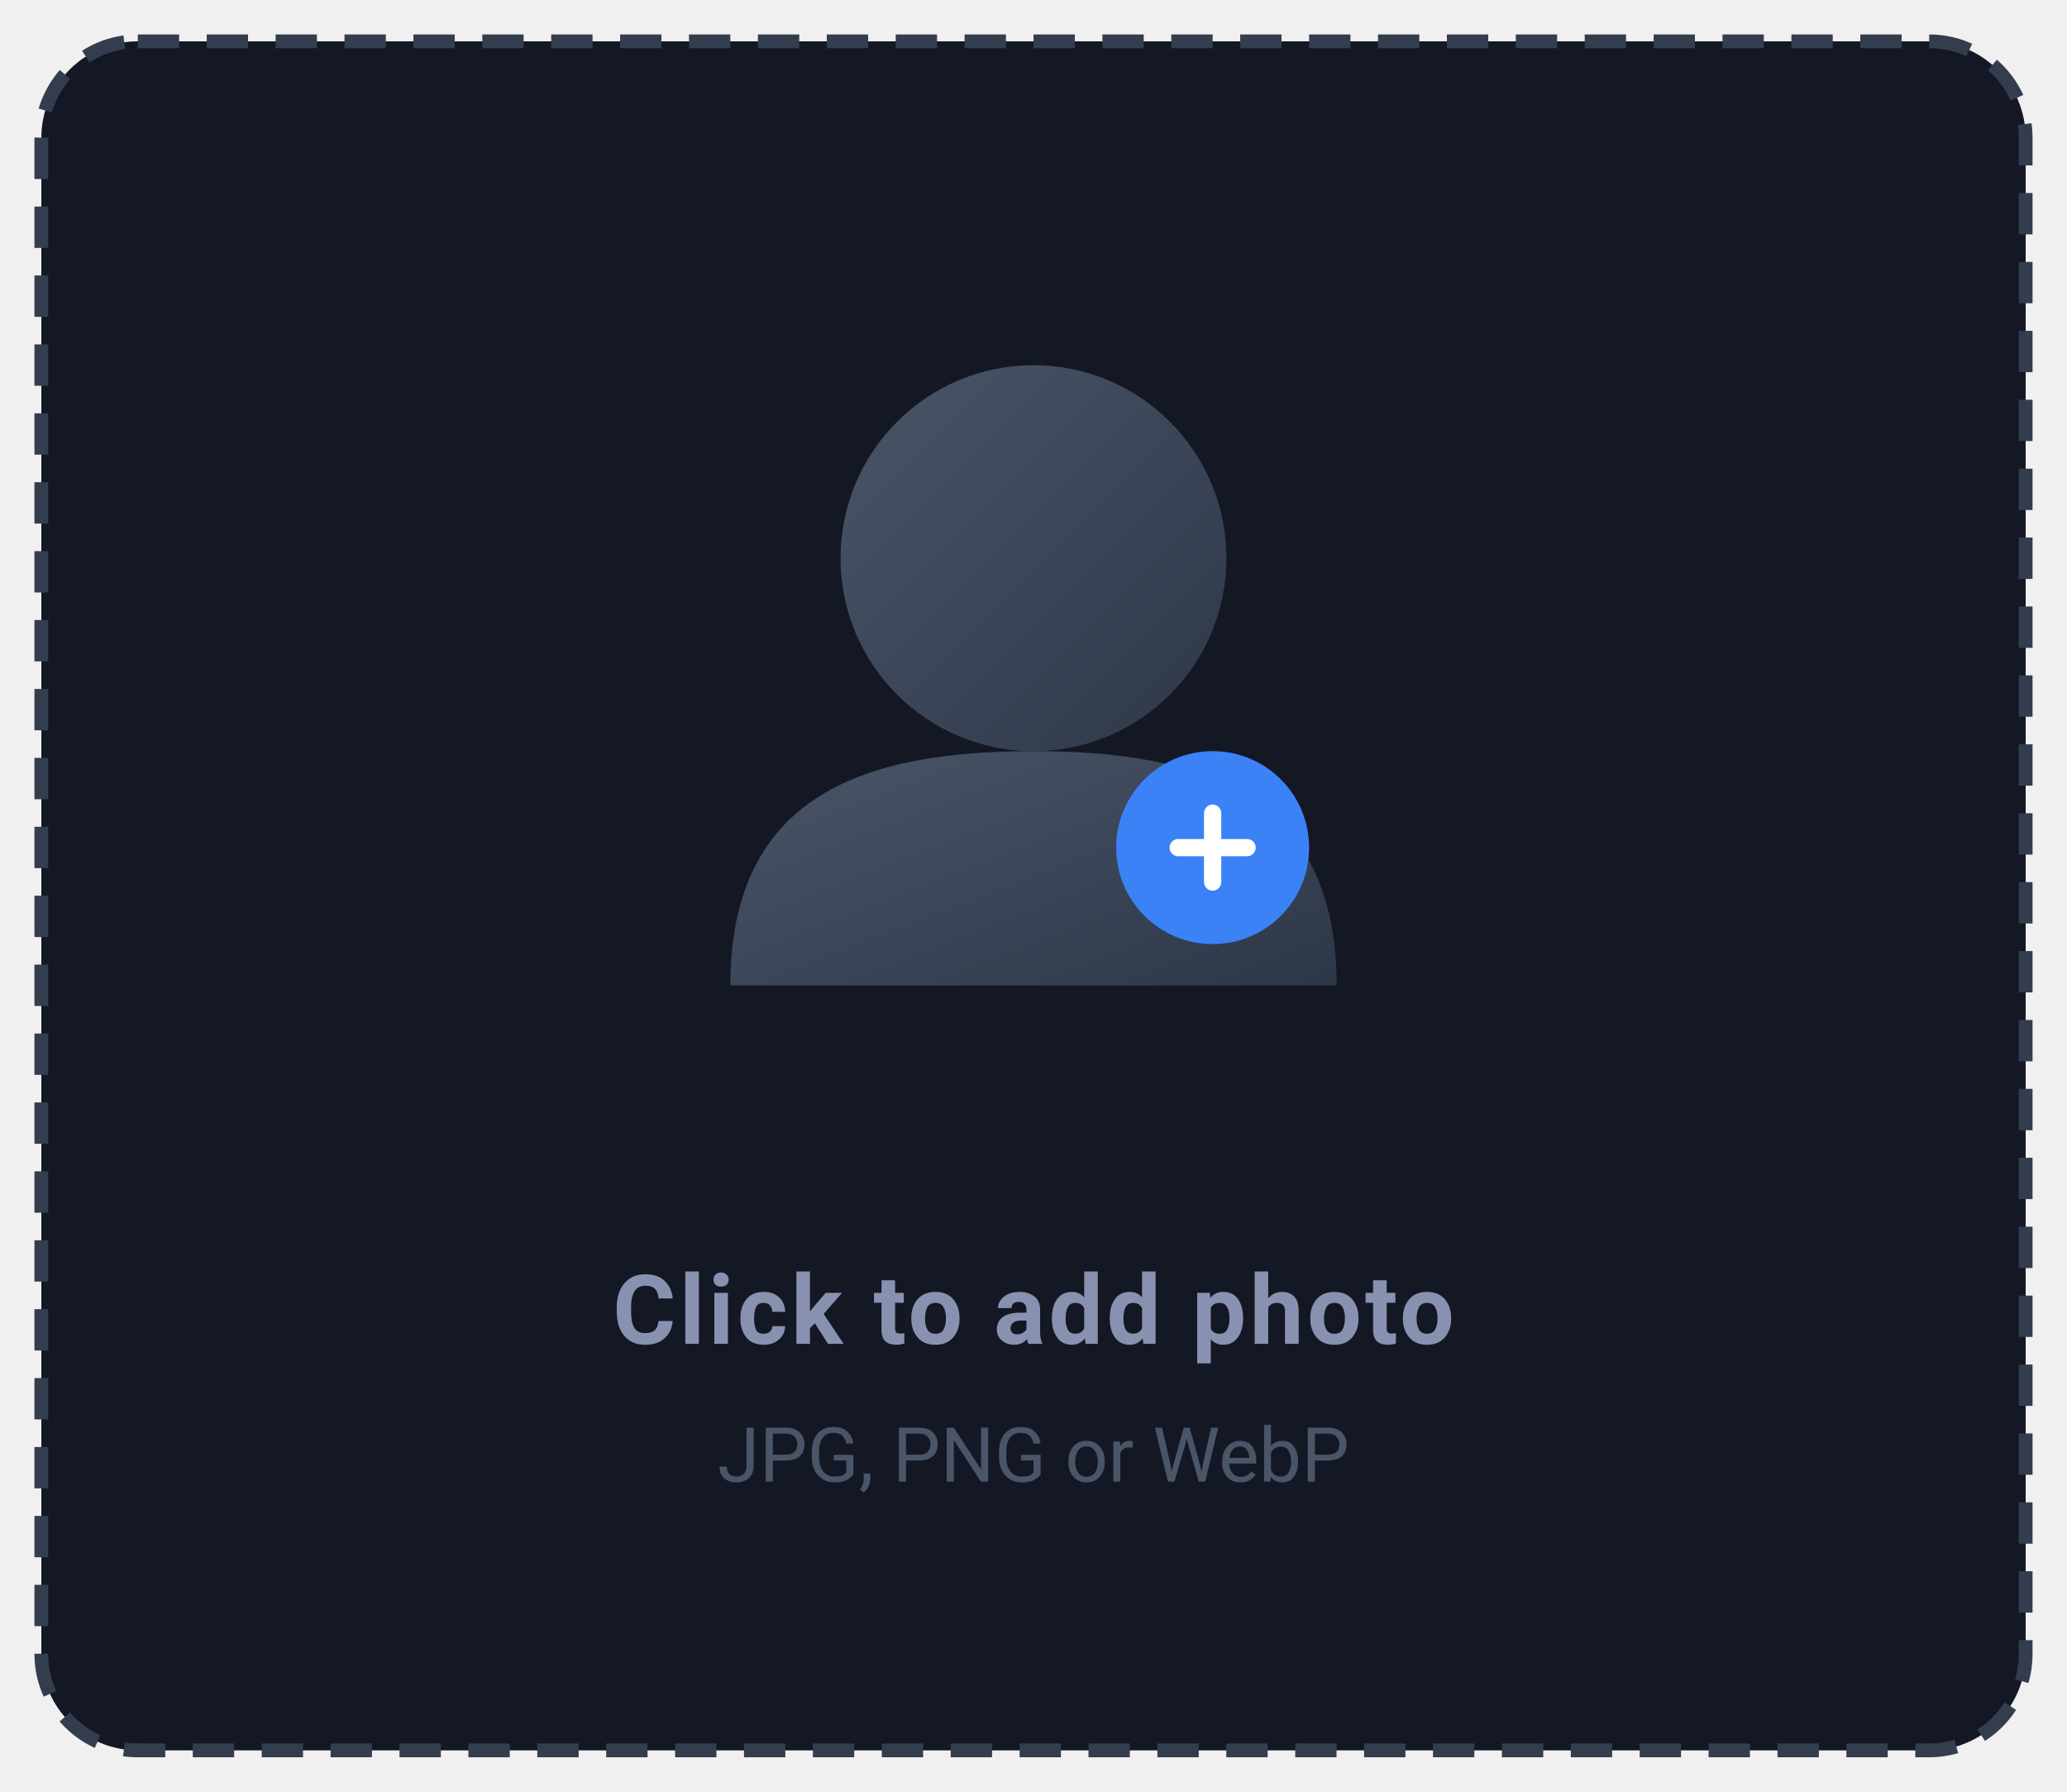
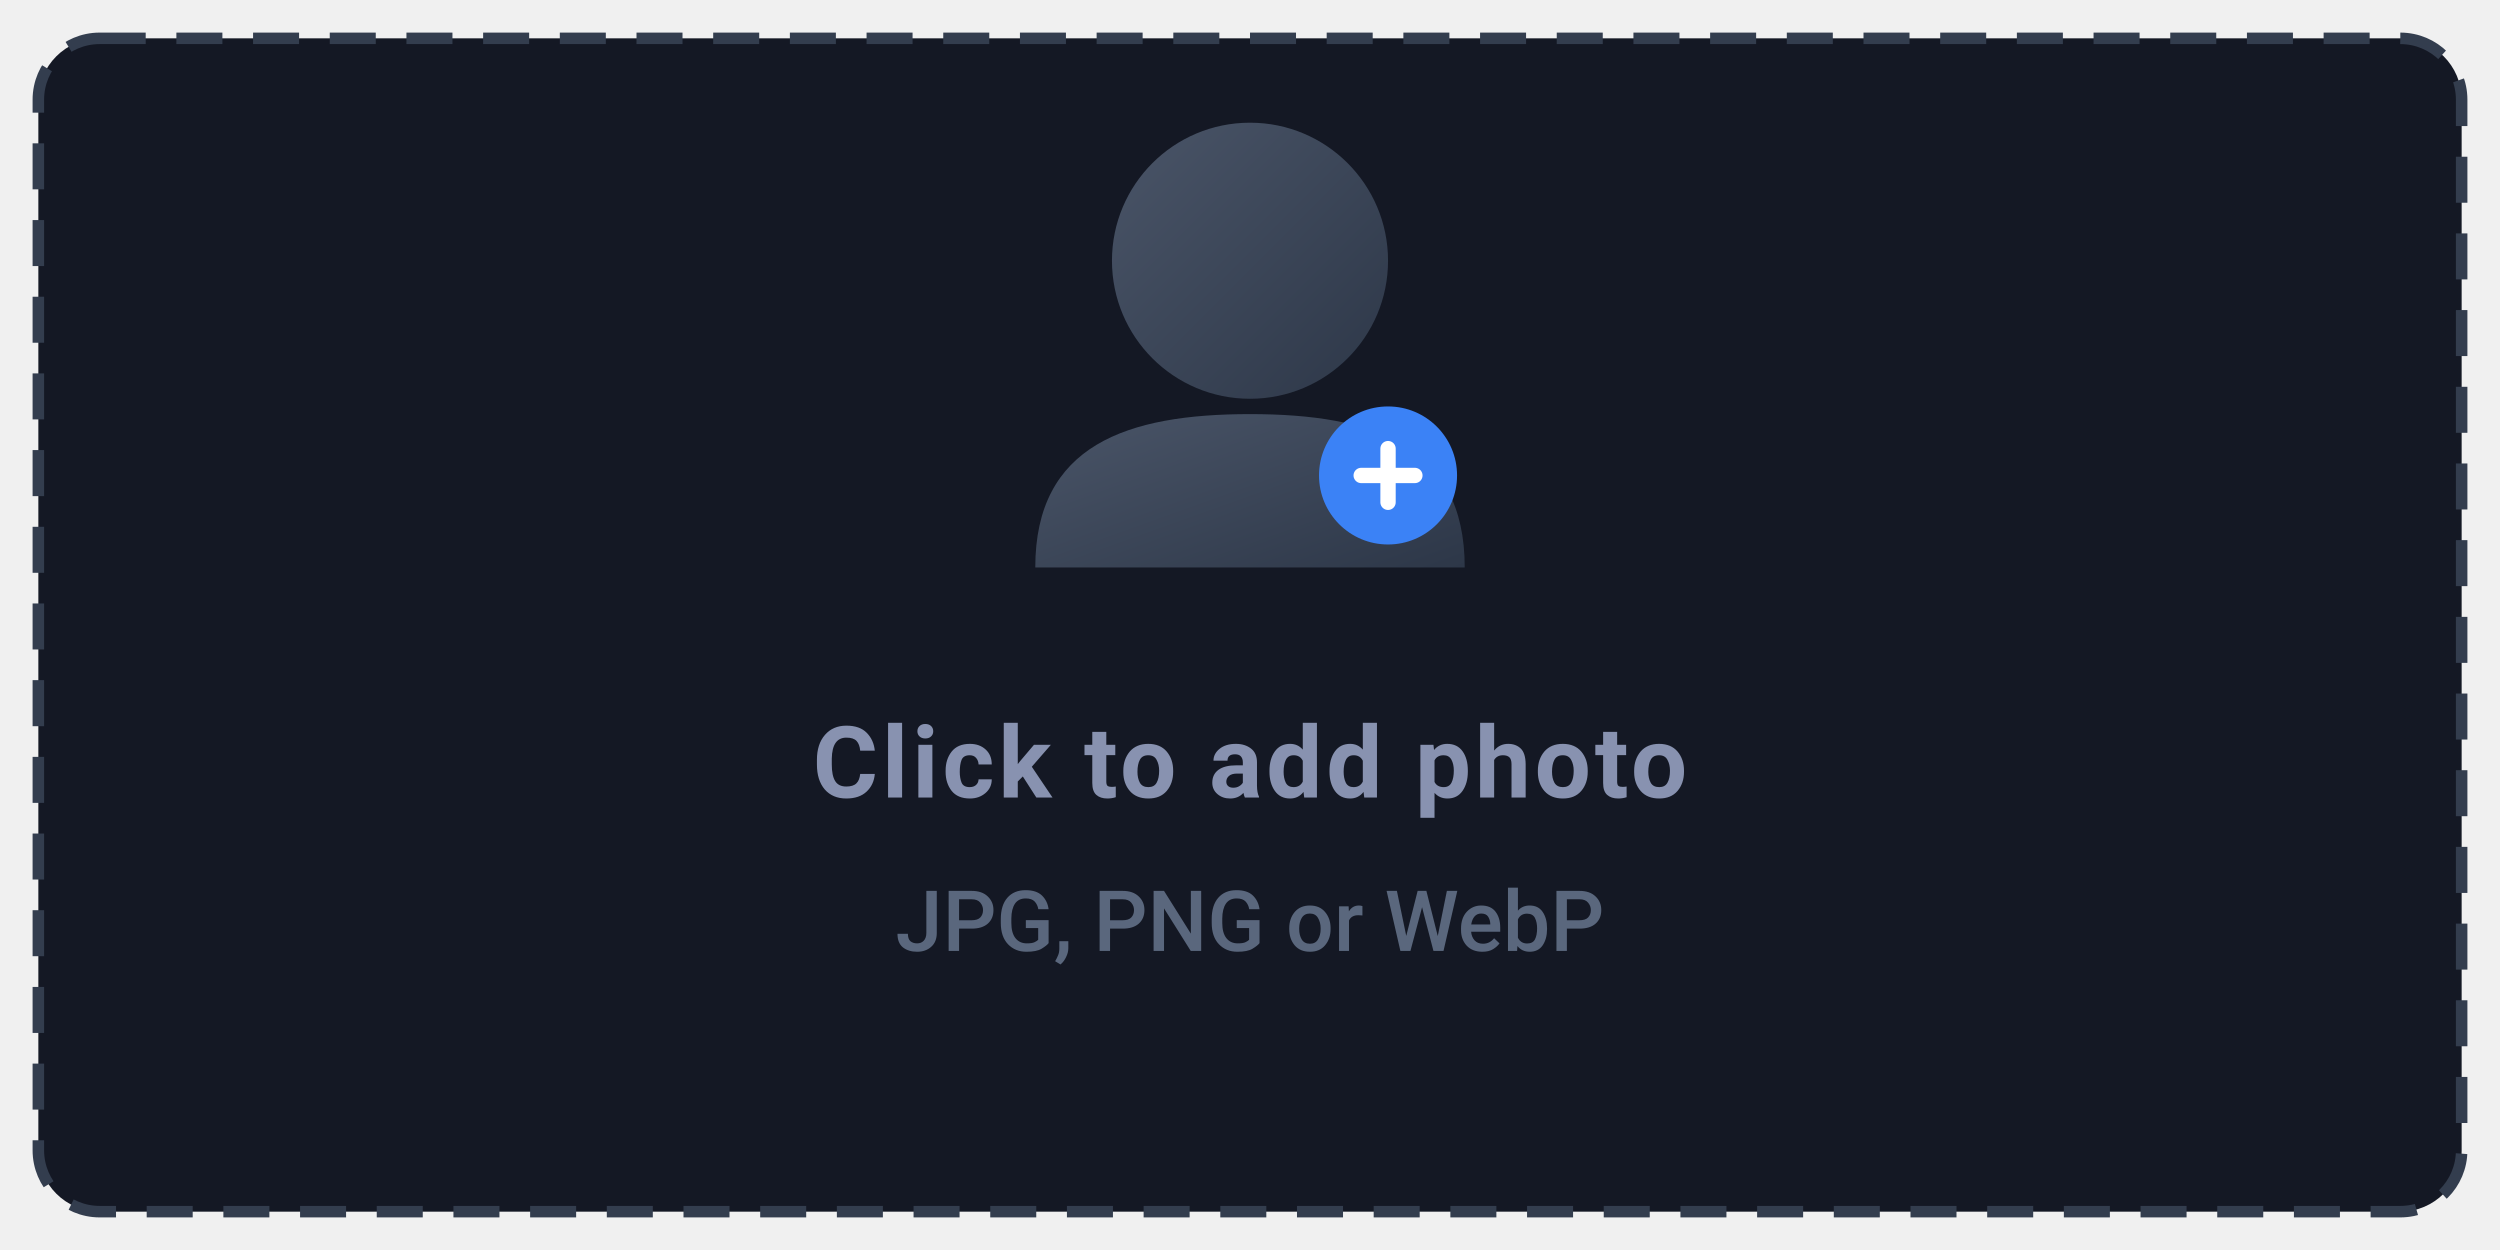
- <svg xmlns="http://www.w3.org/2000/svg" viewBox="0 0 300 260" width="300" height="260">
+ <svg xmlns="http://www.w3.org/2000/svg" viewBox="0 0 326 163" width="326" height="163">
  <defs>
    <linearGradient id="avatarGrad" x1="0%" y1="0%" x2="100%" y2="100%">
      <stop offset="0%" stop-color="#4a5568" />
      <stop offset="100%" stop-color="#2d3748" />
    </linearGradient>
  </defs>
-   <rect x="6" y="6" width="288" height="248" rx="14" fill="#141824" stroke="#333d4e" stroke-width="2" stroke-dasharray="6 4" />
-   <g transform="translate(150, 105)">
-     <circle cx="0" cy="-24" r="28" fill="url(#avatarGrad)" />
-     <path d="M -44,38 C -44,10 -24,4 0,4 C 24,4 44,10 44,38 Z" fill="url(#avatarGrad)" />
-     <circle cx="26" cy="18" r="14" fill="#3b82f6" />
-     <path d="M 21,18 L 31,18 M 26,13 L 26,23" stroke="#ffffff" stroke-width="2.5" stroke-linecap="round" />
+   <rect x="5" y="5" width="316" height="153" rx="8" fill="#141824" stroke="#333d4e" stroke-width="1.5" stroke-dasharray="6 4" />
+   <g transform="translate(163, 50)">
+     <circle cx="0" cy="-16" r="18" fill="url(#avatarGrad)" />
+     <path d="M -28,24 C -28,8 -16,4 0,4 C 16,4 28,8 28,24 Z" fill="url(#avatarGrad)" />
+     <circle cx="18" cy="12" r="9" fill="#3b82f6" />
+     <path d="M 14.5,12 L 21.5,12 M 18,8.5 L 18,15.5" stroke="#ffffff" stroke-width="2" stroke-linecap="round" />
  </g>
-   <text x="150" y="195" text-anchor="middle" font-family="-apple-system, BlinkMacSystemFont, 'Segoe UI', Roboto, sans-serif" font-size="14" font-weight="600" fill="#8892b0" letter-spacing="0.5">Click to add photo</text>
-   <text x="150" y="215" text-anchor="middle" font-family="-apple-system, BlinkMacSystemFont, 'Segoe UI', Roboto, sans-serif" font-size="11" fill="#4a5568">JPG, PNG or WebP</text>
+   <text x="163" y="104" text-anchor="middle" font-family="-apple-system, BlinkMacSystemFont, 'Segoe UI', Roboto, sans-serif" font-size="13" font-weight="600" fill="#8892b0" letter-spacing="0.5">Click to add photo</text>
+   <text x="163" y="124" text-anchor="middle" font-family="-apple-system, BlinkMacSystemFont, 'Segoe UI', Roboto, sans-serif" font-size="11" font-weight="500" fill="#5a677d">JPG, PNG or WebP</text>
</svg>
